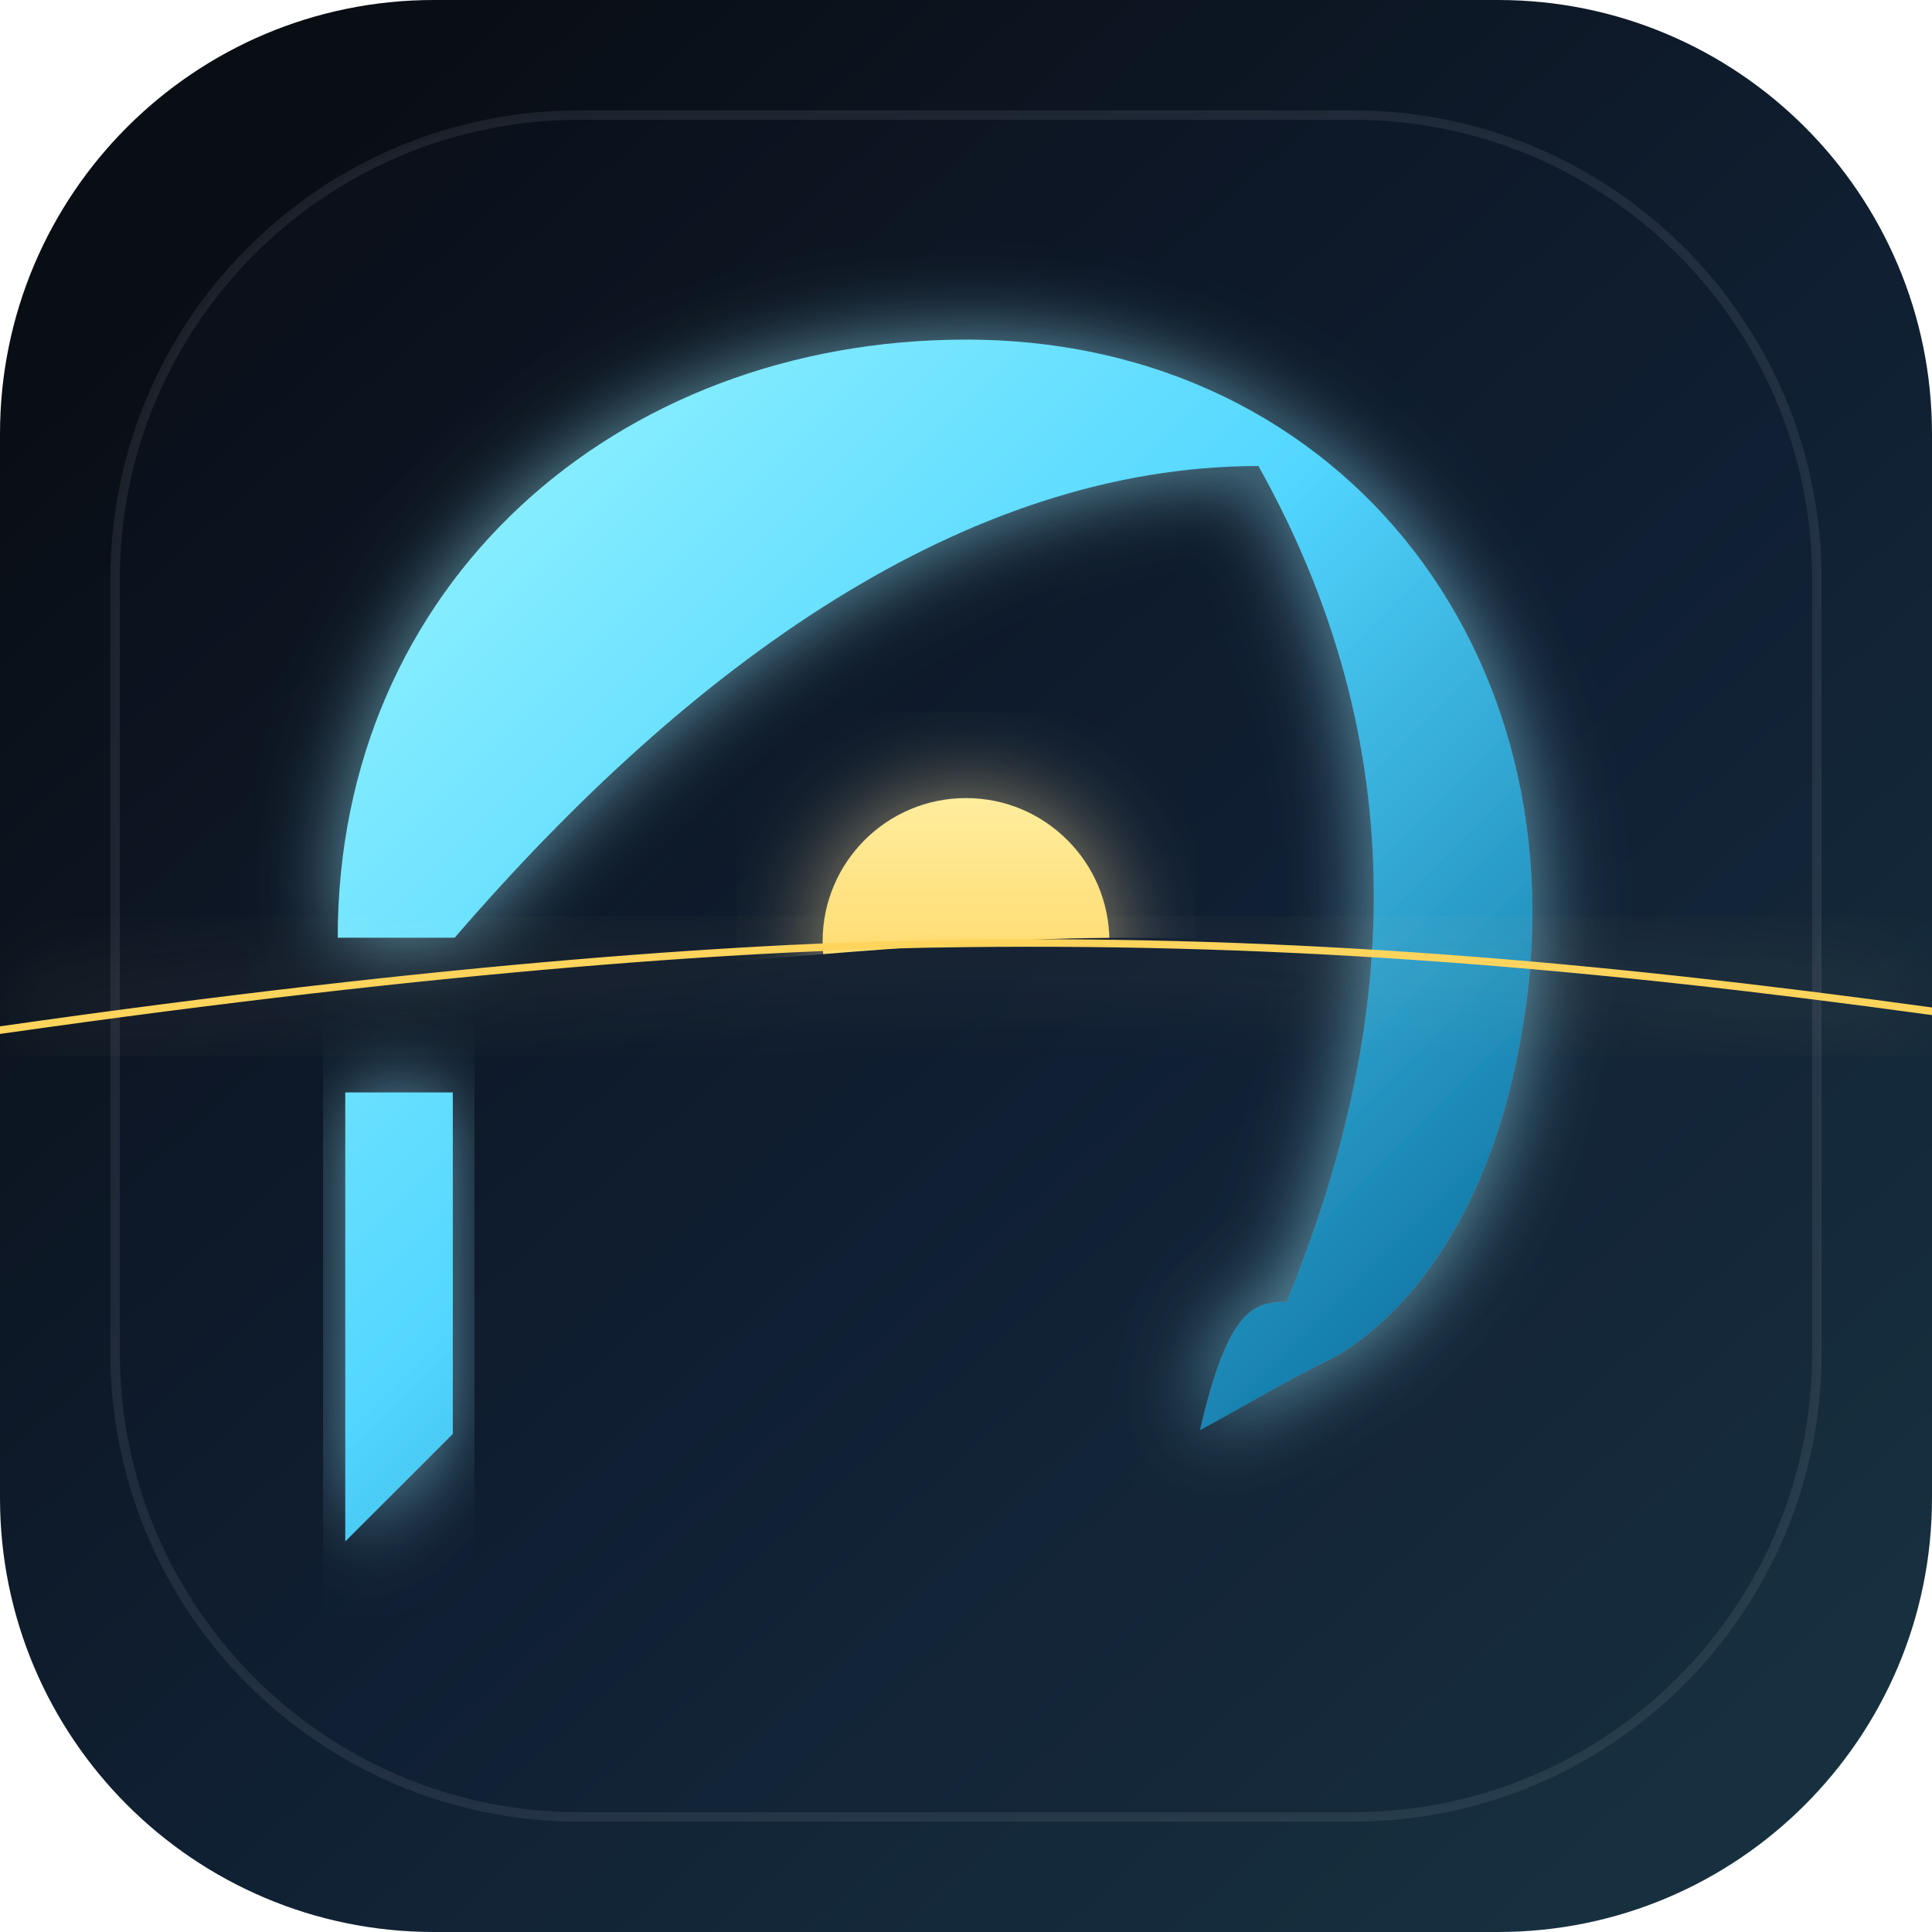
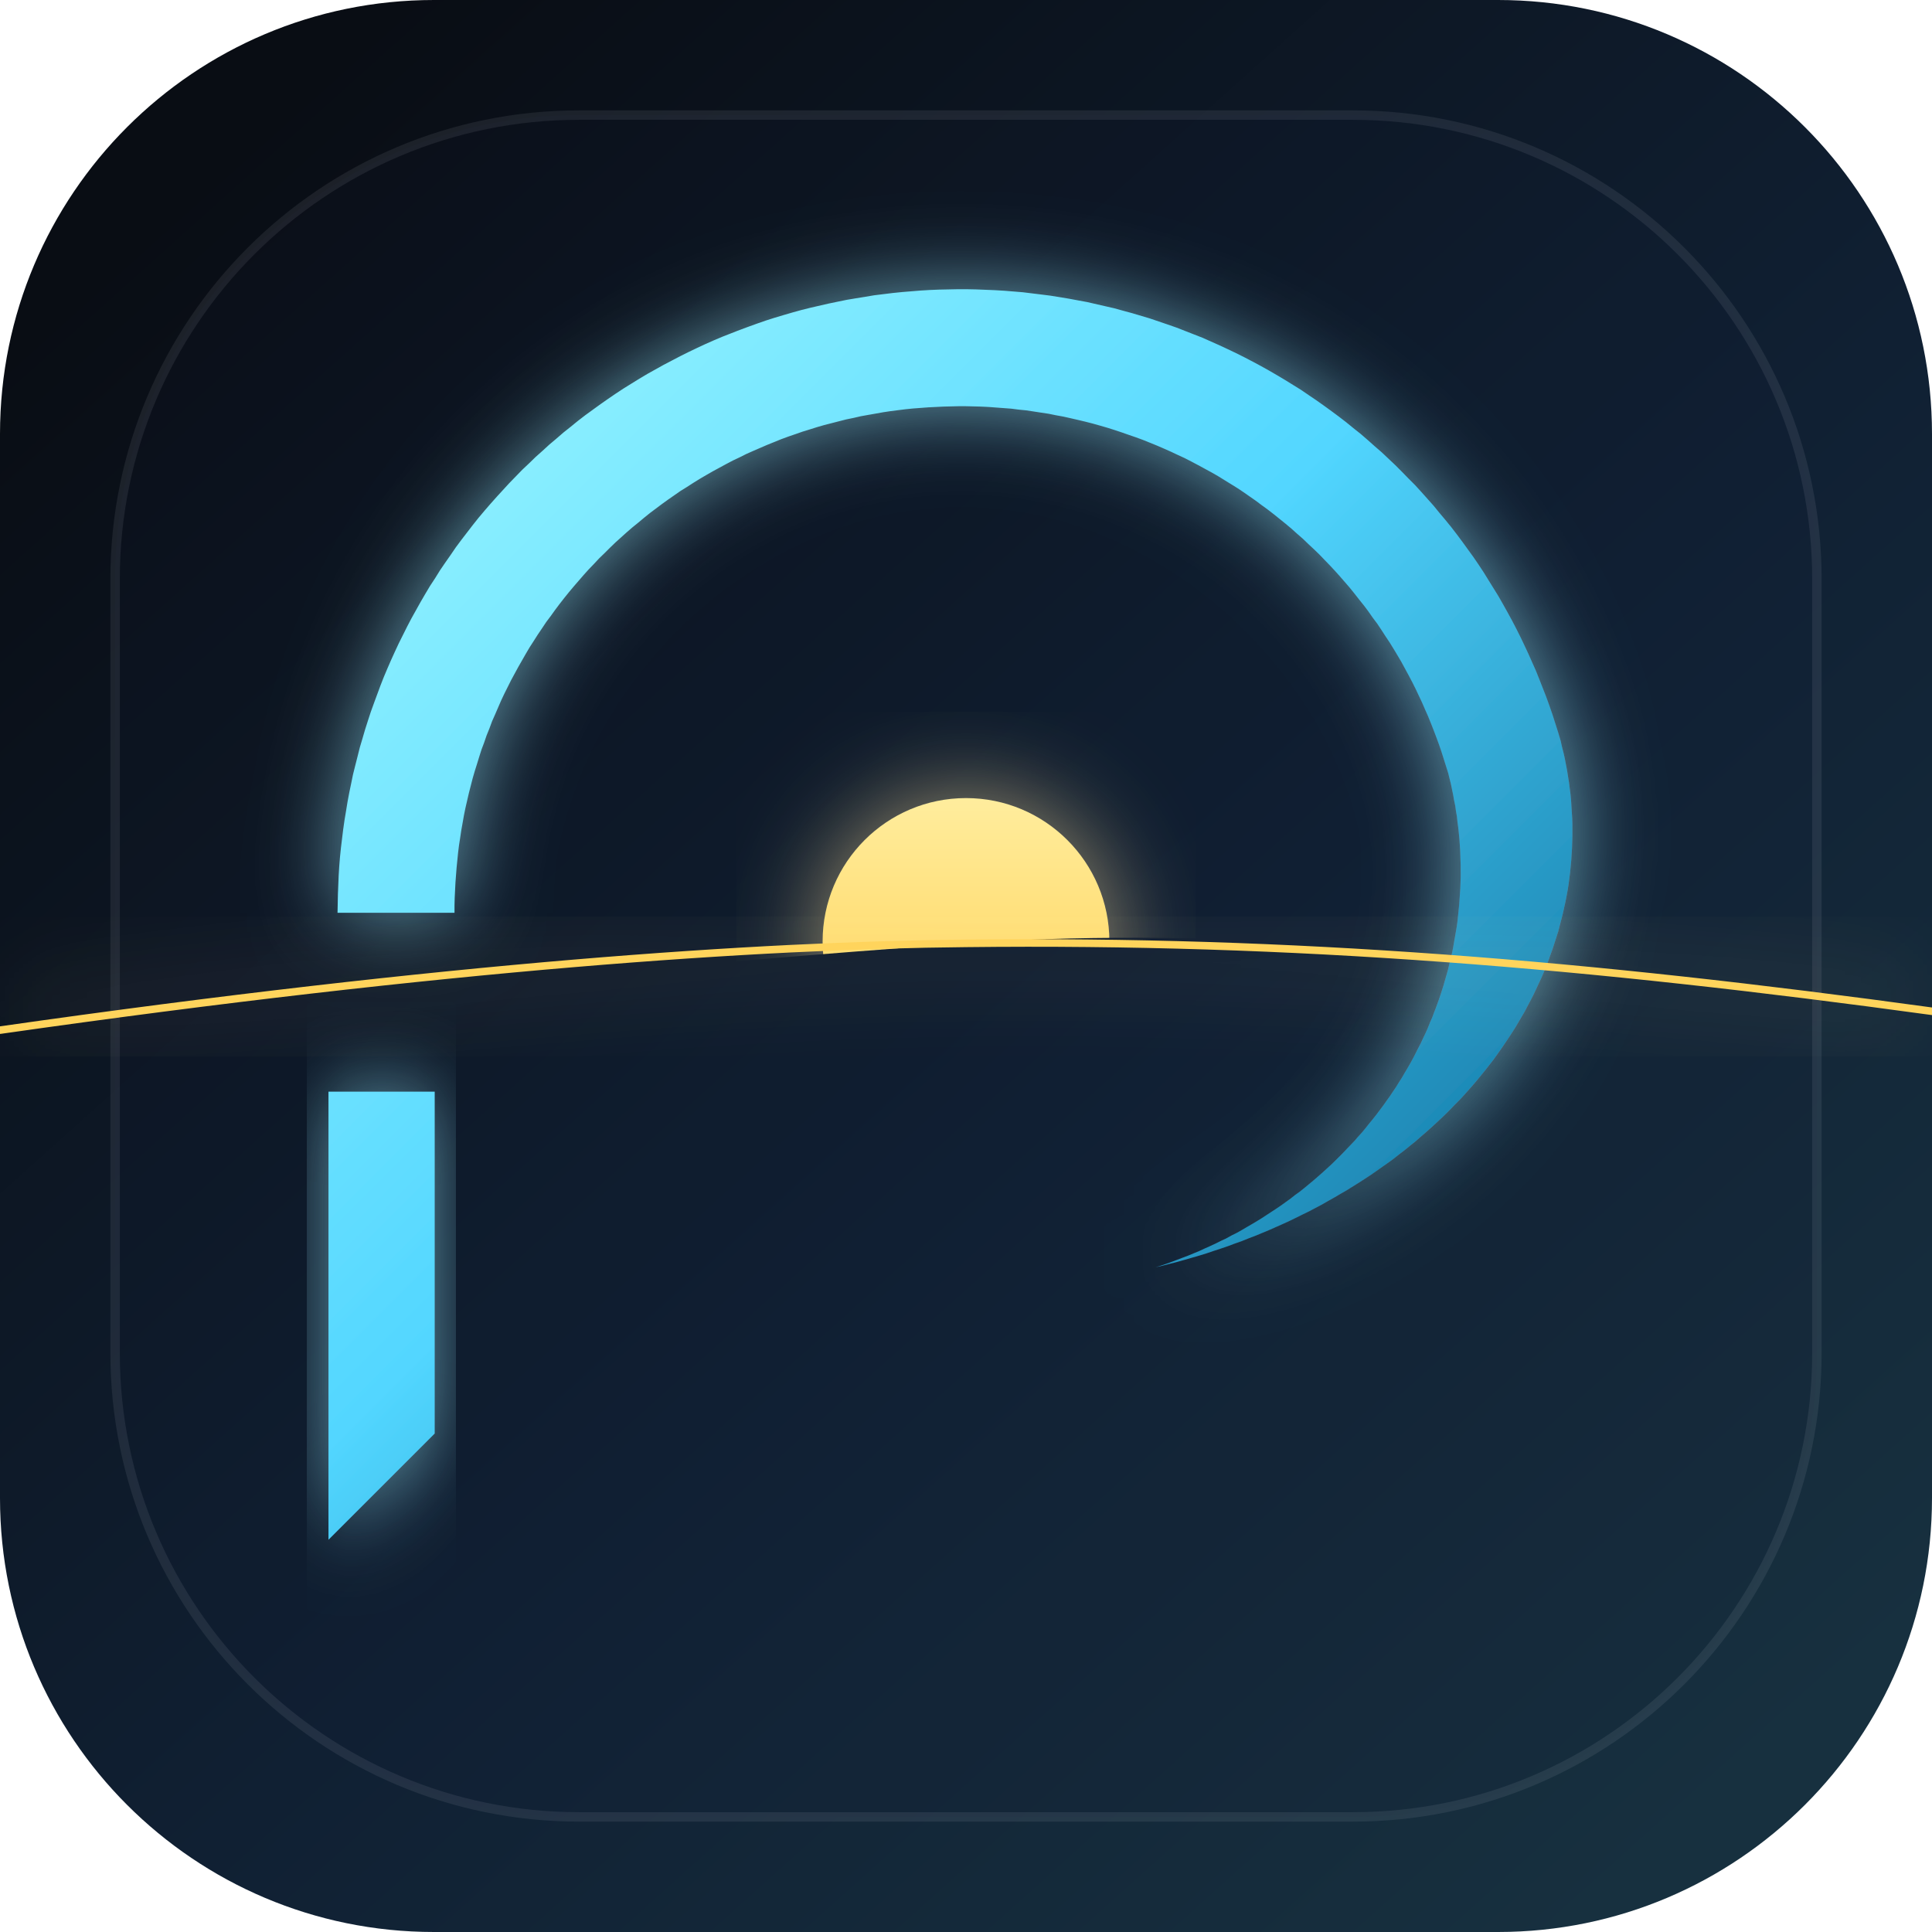
<svg xmlns="http://www.w3.org/2000/svg" viewBox="0 0 1024 1024" role="img" aria-label="PulseMark v2 Horizon Cut P">
  <defs>
    <linearGradient id="tile" x1="120" y1="80" x2="910" y2="960" gradientUnits="userSpaceOnUse">
      <stop offset="0" stop-color="#090d14" />
      <stop offset="0.56" stop-color="#102033" />
      <stop offset="1" stop-color="#17303f" />
    </linearGradient>
    <linearGradient id="cyanStroke" x1="240" y1="230" x2="730" y2="720" gradientUnits="userSpaceOnUse">
      <stop offset="0" stop-color="#8ff1ff" />
      <stop offset="0.48" stop-color="#52d6ff" />
      <stop offset="1" stop-color="#137aa8" />
    </linearGradient>
    <linearGradient id="sun" x1="512" y1="402" x2="512" y2="548" gradientUnits="userSpaceOnUse">
      <stop offset="0" stop-color="#fff1a8" />
      <stop offset="1" stop-color="#ffd45c" />
    </linearGradient>
    <filter id="cyanGlow" x="-20%" y="-20%" width="140%" height="140%">
      <feGaussianBlur stdDeviation="22" result="blur" />
      <feColorMatrix in="blur" type="matrix" values="0 0 0 0 0.32 0 0 0 0 0.84 0 0 0 0 1 0 0 0 0.64 0" />
      <feMerge>
        <feMergeNode />
        <feMergeNode in="SourceGraphic" />
      </feMerge>
    </filter>
    <filter id="goldGlow" x="-30%" y="-30%" width="160%" height="160%">
      <feGaussianBlur stdDeviation="26" result="blur" />
      <feColorMatrix in="blur" type="matrix" values="0 0 0 0 1 0 0 0 0 0.76 0 0 0 0 0.35 0 0 0 0.62 0" />
      <feMerge>
        <feMergeNode />
        <feMergeNode in="SourceGraphic" />
      </feMerge>
    </filter>
    <clipPath id="aboveHorizon">
      <path d="M0 0H1024V536C792 499 620 492 512 500C356 511 210 526 0 546Z" />
    </clipPath>
  </defs>
  <rect width="1024" height="1024" rx="230" fill="url(#tile)" />
  <rect x="61" y="61" width="902" height="902" rx="246" fill="#132033" fill-opacity="0.12" stroke="#f4f7fb" stroke-opacity="0.08" stroke-width="5" />
-   <path d="M179 497C179 310 326 180 512 180C715 180 845 354 805 556C790 636 752 693 708 719C681 732 655 748 636 758C651 693 665 690 682 690C736 558 756 406 667 247C512 247 366 352 241 497Z" fill="url(#cyanStroke)" filter="url(#cyanGlow)" />
-   <path d="M183 579H240V760L183 817Z" fill="url(#cyanStroke)" filter="url(#cyanGlow)" />
+   <path d="M178.9 483.8L179 478.9L179.1 474L179.3 469.1L179.5 464.1L179.8 459.2L180.2 454.3L180.7 449.4L181.3 444.5L181.9 439.6L182.6 434.7L183.4 429.9L184.2 425L185.1 420.2L186.1 415.4L187.1 410.5L188.3 405.7L189.5 401L190.7 396.2L192.1 391.5L193.5 386.7L195 382L196.5 377.4L198.2 372.7L199.9 368.1L201.6 363.5L203.4 358.9L205.3 354.4L207.3 349.8L209.3 345.4L211.4 340.9L213.6 336.5L215.8 332.1L218.1 327.7L220.5 323.4L222.9 319.1L225.4 314.8L227.9 310.6L230.6 306.5L233.2 302.3L236 298.2L238.8 294.2L241.6 290.1L244.5 286.2L247.5 282.3L250.5 278.4L253.6 274.5L256.8 270.7L260 267L263.3 263.3L266.6 259.7L269.9 256.1L273.4 252.5L276.8 249L280.4 245.6L283.9 242.2L287.6 238.9L291.2 235.6L295 232.4L298.7 229.2L302.6 226.1L306.4 223L310.3 220L314.3 217.1L318.3 214.2L322.3 211.4L326.4 208.6L330.5 205.9L334.7 203.3L338.9 200.7L343.1 198.2L347.4 195.8L351.7 193.4L356.1 191.1L360.5 188.8L364.9 186.6L369.3 184.5L373.8 182.4L378.3 180.4L382.8 178.5L387.4 176.7L392 174.9L396.6 173.2L401.3 171.5L405.9 169.9L410.6 168.4L415.3 167L420.1 165.6L424.8 164.3L429.6 163.1L434.4 162L439.2 160.9L444 159.9L448.9 158.9L453.7 158.1L458.6 157.3L463.4 156.5L468.3 155.9L473.2 155.3L478.1 154.8L483 154.4L487.9 154L492.9 153.7L497.8 153.5L502.7 153.4L507.6 153.3L512.6 153.3L517.5 153.4L522.4 153.6L527.3 153.8L532.3 154.1L537.2 154.5L542.1 154.9L547 155.5L551.9 156.1L556.7 156.7L561.6 157.5L566.5 158.3L571.3 159.2L576.2 160.1L581 161.2L585.8 162.3L590.6 163.4L595.3 164.7L600.1 166L604.8 167.4L609.5 168.8L614.2 170.4L618.9 172L623.5 173.6L628.1 175.4L632.7 177.2L637.3 179L641.8 181L646.3 183L650.8 185.1L655.2 187.2L659.6 189.4L664 191.7L668.3 194L672.6 196.4L676.9 198.9L681.1 201.4L685.3 204L689.5 206.6L693.6 209.4L697.6 212.1L701.7 215L705.7 217.9L709.6 220.8L713.5 223.8L717.3 226.9L721.2 230L724.9 233.2L728.6 236.5L732.3 239.7L735.9 243.1L739.5 246.5L743 250L746.4 253.5L749.9 257L753.2 260.6L756.5 264.3L759.8 268L762.9 271.8L766.1 275.6L769.2 279.4L772.2 283.3L775.1 287.2L778 291.2L780.9 295.2L783.7 299.3L786.4 303.4L789 307.6L791.6 311.8L794.2 316L796.6 320.2L799 324.5L801.4 328.9L803.7 333.3L805.9 337.7L808 342.1L810.1 346.6L812.1 351.1L814.1 355.6L815.9 360.1L817.7 364.7L819.5 369.3L821.2 374L822.8 378.6L824.3 383.3L825.8 388L827.2 392.7L827.9 395.9L828.7 399L829.4 402.1L830 405.3L830.6 408.4L831.1 411.6L831.6 414.7L832 417.9L832.4 421L832.7 424.2L832.9 427.4L833.1 430.6L833.3 433.7L833.4 436.9L833.4 440.1L833.4 443.3L833.3 446.5L833.2 449.6L833 452.8L832.8 456L832.5 459.2L832.2 462.3L831.8 465.5L831.4 468.6L830.9 471.8L830.3 475L829.7 478.1L829 481.2L828.3 484.4L827.5 487.5L826.7 490.6L825.9 493.7L824.9 496.8L823.9 499.9L822.9 503L821.8 506L820.7 509.1L819.5 512.1L818.3 515.2L817 518.2L815.6 521.2L814.2 524.2L812.8 527.2L811.3 530.1L809.7 533.1L808.2 536L806.5 538.9L804.8 541.8L803.1 544.7L801.3 547.5L799.4 550.4L797.5 553.2L795.6 556L793.6 558.8L791.6 561.6L789.5 564.3L787.4 567L785.2 569.7L783 572.4L780.7 575.1L778.4 577.7L776.1 580.3L773.7 582.9L771.2 585.4L768.7 588L766.2 590.5L763.6 593L761 595.4L758.4 597.8L755.7 600.2L752.9 602.6L750.2 605L747.3 607.3L744.5 609.6L741.6 611.8L738.7 614.1L735.7 616.3L732.7 618.4L729.6 620.6L726.6 622.7L723.4 624.8L720.3 626.8L717.1 628.8L713.9 630.8L710.6 632.7L707.4 634.6L704 636.5L700.7 638.4L697.3 640.2L693.9 642L690.4 643.7L687 645.4L683.5 647.1L680 648.7L676.4 650.3L672.8 651.9L669.2 653.4L665.6 654.9L661.9 656.3L658.2 657.8L654.5 659.1L650.8 660.5L647 661.8L643.3 663L639.5 664.3L635.6 665.5L631.8 666.6L628 667.7L624.1 668.8L620.2 669.8L616.3 670.8L612.4 671.7L615.3 670.8L618.3 669.8L621.3 668.7L624.2 667.6L627.1 666.5L630 665.4L632.9 664.2L635.8 663L638.6 661.7L641.5 660.4L644.3 659.1L647.1 657.7L649.9 656.4L652.6 654.9L655.4 653.5L658.1 652L660.8 650.4L663.4 648.9L666.1 647.3L668.7 645.7L671.3 644L673.9 642.3L676.5 640.6L679 638.9L681.5 637.1L684 635.3L686.4 633.4L688.9 631.6L691.3 629.7L693.7 627.7L696 625.8L698.3 623.8L700.6 621.8L702.9 619.7L705.1 617.7L707.3 615.6L709.5 613.4L711.6 611.3L713.7 609.1L715.8 606.9L717.9 604.7L719.9 602.4L721.9 600.2L723.8 597.9L725.7 595.5L727.6 593.2L729.5 590.8L731.3 588.4L733.1 586L734.8 583.6L736.6 581.1L738.2 578.7L739.9 576.2L741.5 573.6L743.1 571.1L744.6 568.5L746.1 566L747.6 563.4L749 560.8L750.4 558.1L751.7 555.5L753.1 552.8L754.3 550.2L755.6 547.5L756.8 544.8L757.9 542L759.1 539.3L760.1 536.6L761.2 533.8L762.2 531L763.2 528.2L764.1 525.4L765 522.6L765.8 519.8L766.6 517L767.4 514.2L768.1 511.3L768.8 508.5L769.5 505.6L770.1 502.7L770.6 499.8L771.1 497L771.6 494.1L772.1 491.2L772.5 488.3L772.8 485.4L773.1 482.4L773.4 479.5L773.6 476.6L773.8 473.7L774 470.8L774.1 467.8L774.2 464.9L774.2 462L774.2 459.1L774.1 456.1L774 453.2L773.9 450.3L773.7 447.4L773.5 444.5L773.2 441.5L772.9 438.6L772.5 435.7L772.2 432.8L771.7 429.9L771.3 427L770.7 424.2L770.2 421.3L769.6 418.4L769 415.5L768.3 412.7L767.6 409.8L766.4 406L765.2 402.2L764 398.4L762.7 394.6L761.3 390.8L759.9 387.1L758.4 383.3L756.9 379.6L755.3 376L753.7 372.3L752 368.7L750.3 365.1L748.5 361.5L746.6 357.9L744.7 354.4L742.8 350.9L740.8 347.5L738.7 344L736.6 340.6L734.4 337.3L732.2 333.9L730 330.6L727.6 327.4L725.3 324.1L722.9 320.9L720.4 317.8L717.9 314.6L715.4 311.5L712.8 308.5L710.2 305.5L707.5 302.5L704.8 299.6L702 296.7L699.2 293.8L696.3 291L693.4 288.3L690.5 285.5L687.5 282.9L684.5 280.2L681.4 277.6L678.3 275.1L675.2 272.6L672.1 270.2L668.8 267.8L665.6 265.4L662.3 263.1L659 260.8L655.7 258.6L652.3 256.5L648.9 254.4L645.5 252.3L642 250.3L638.5 248.4L635 246.5L631.4 244.6L627.9 242.8L624.2 241.1L620.6 239.4L617 237.8L613.3 236.2L609.6 234.7L605.9 233.2L602.1 231.8L598.3 230.5L594.6 229.2L590.7 227.9L586.9 226.7L583.1 225.6L579.2 224.5L575.3 223.5L571.5 222.6L567.6 221.7L563.6 220.8L559.7 220.1L555.8 219.3L551.8 218.7L547.9 218.1L543.9 217.5L539.9 217.1L536 216.6L532 216.3L528 216L524 215.7L520 215.5L516 215.4L512 215.3L508 215.3L504 215.4L500 215.5L496 215.7L492 215.9L488 216.2L484 216.5L480 216.9L476 217.4L472.1 217.9L468.1 218.5L464.2 219.2L460.2 219.9L456.3 220.6L452.4 221.5L448.5 222.3L444.6 223.3L440.7 224.3L436.8 225.3L433 226.4L429.2 227.6L425.3 228.8L421.6 230.1L417.8 231.4L414 232.8L410.3 234.3L406.6 235.8L402.9 237.4L399.2 239L395.6 240.6L392 242.4L388.4 244.1L384.8 246L381.3 247.9L377.8 249.8L374.3 251.8L370.9 253.8L367.5 255.9L364.1 258.1L360.7 260.2L357.4 262.5L354.1 264.8L350.9 267.1L347.7 269.5L344.5 271.9L341.4 274.4L338.3 277L335.2 279.5L332.2 282.1L329.2 284.8L326.2 287.5L323.3 290.3L320.5 293.1L317.6 295.9L314.9 298.8L312.1 301.7L309.4 304.7L306.8 307.7L304.2 310.7L301.6 313.8L299.1 316.9L296.6 320.1L294.2 323.3L291.9 326.5L289.5 329.7L287.3 333L285 336.4L282.9 339.7L280.7 343.1L278.7 346.5L276.7 350L274.7 353.5L272.8 357L270.9 360.5L269.1 364.1L267.3 367.7L265.6 371.3L264 375L262.4 378.7L260.8 382.3L259.4 386.1L257.9 389.8L256.6 393.6L255.2 397.3L254 401.1L252.8 405L251.6 408.8L250.5 412.6L249.5 416.5L248.5 420.4L247.6 424.3L246.7 428.2L245.9 432.1L245.2 436.1L244.5 440L243.9 444L243.3 447.9L242.8 451.9L242.4 455.9L242 459.9L241.7 463.8L241.4 467.8L241.2 471.8L241 475.8L240.9 479.8L240.9 483.8Z" fill="url(#cyanStroke)" filter="url(#cyanGlow)" />
+   <path d="M174.1 578.6L230.4 578.6L230.4 759.8L174.1 816.1Z" fill="url(#cyanStroke)" filter="url(#cyanGlow)" />
  <circle cx="512" cy="499" r="76" fill="url(#sun)" clip-path="url(#aboveHorizon)" filter="url(#goldGlow)" />
  <path d="M0 546C238 512 402 501 512 500C686 498 842 511 1024 536" fill="none" stroke="#ffd45c" stroke-width="4" stroke-linecap="round" filter="url(#goldGlow)" />
</svg>
